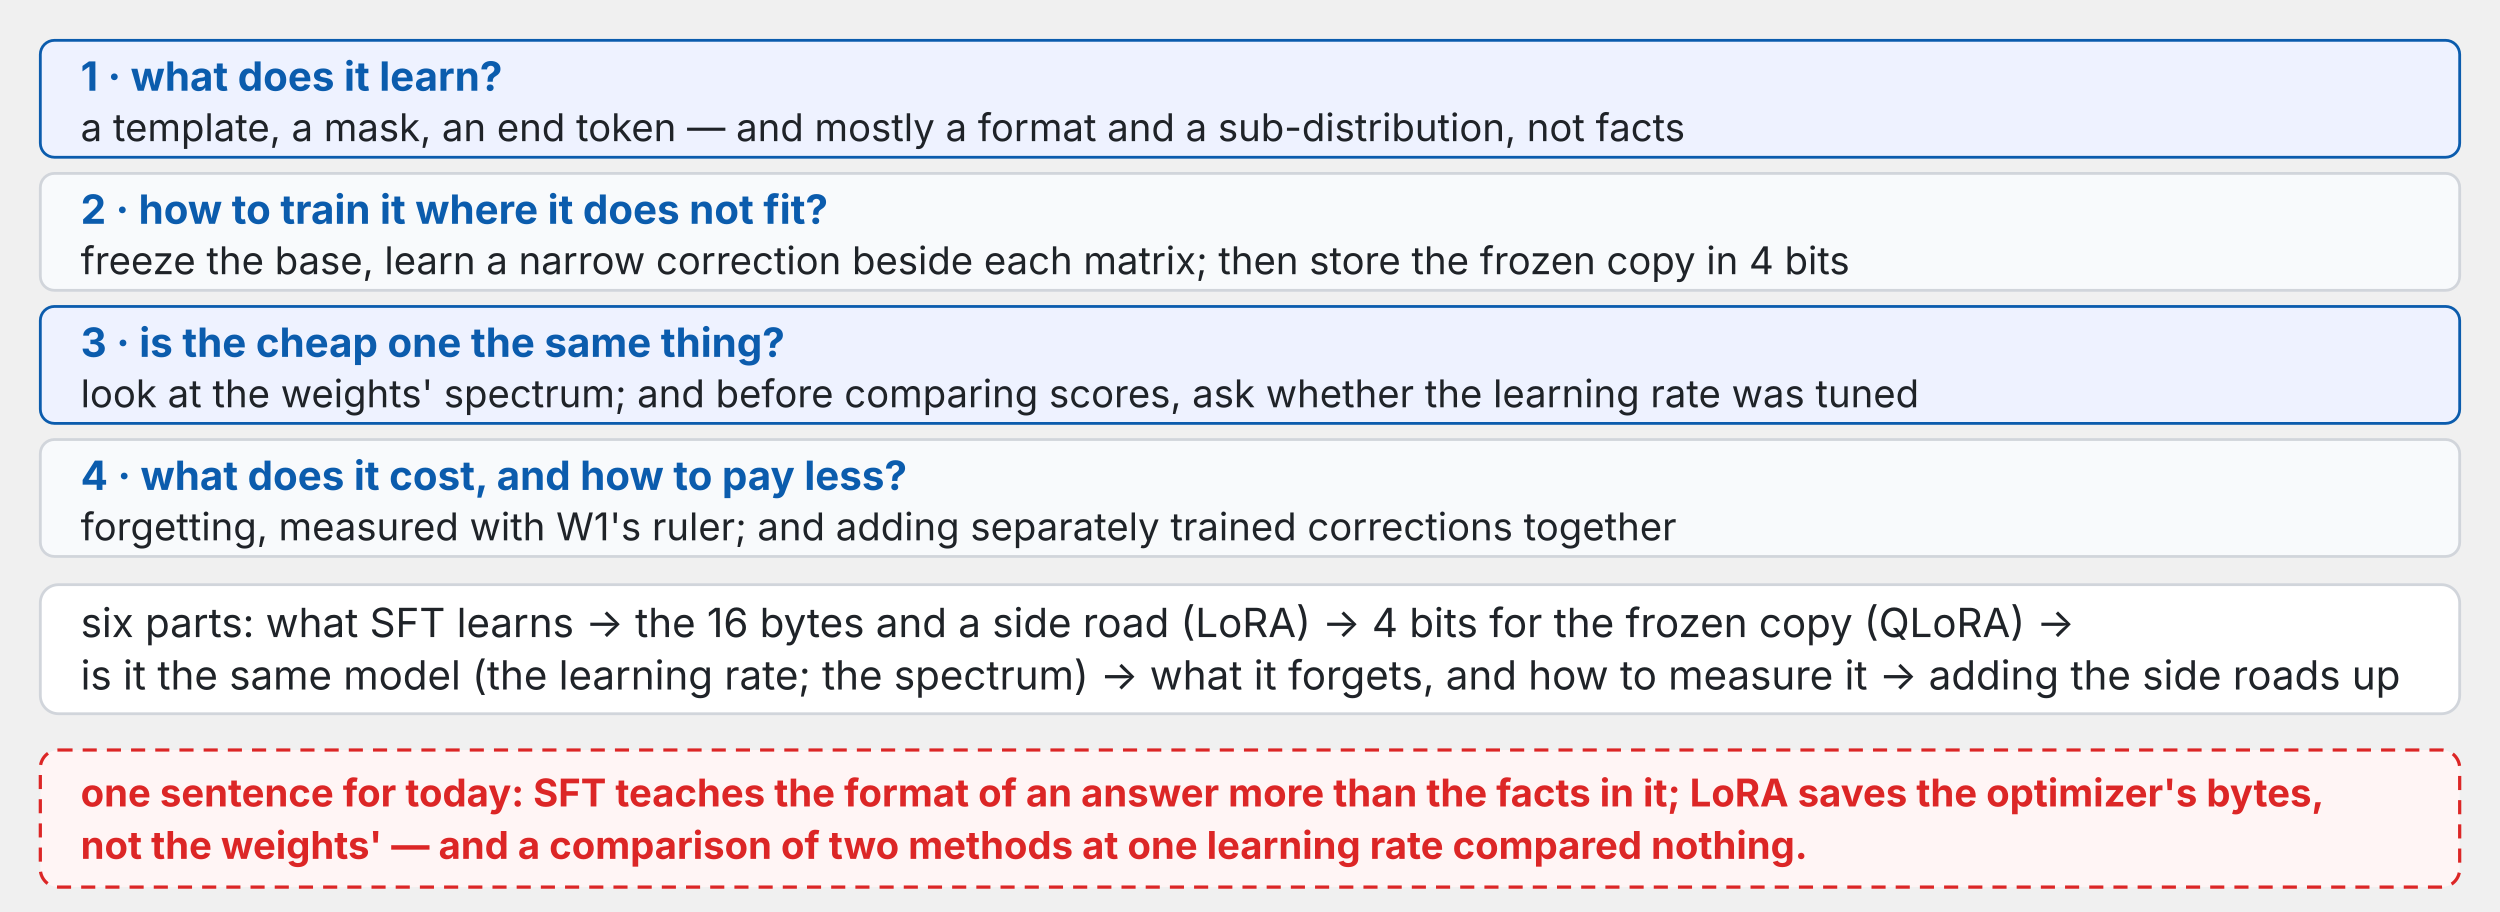
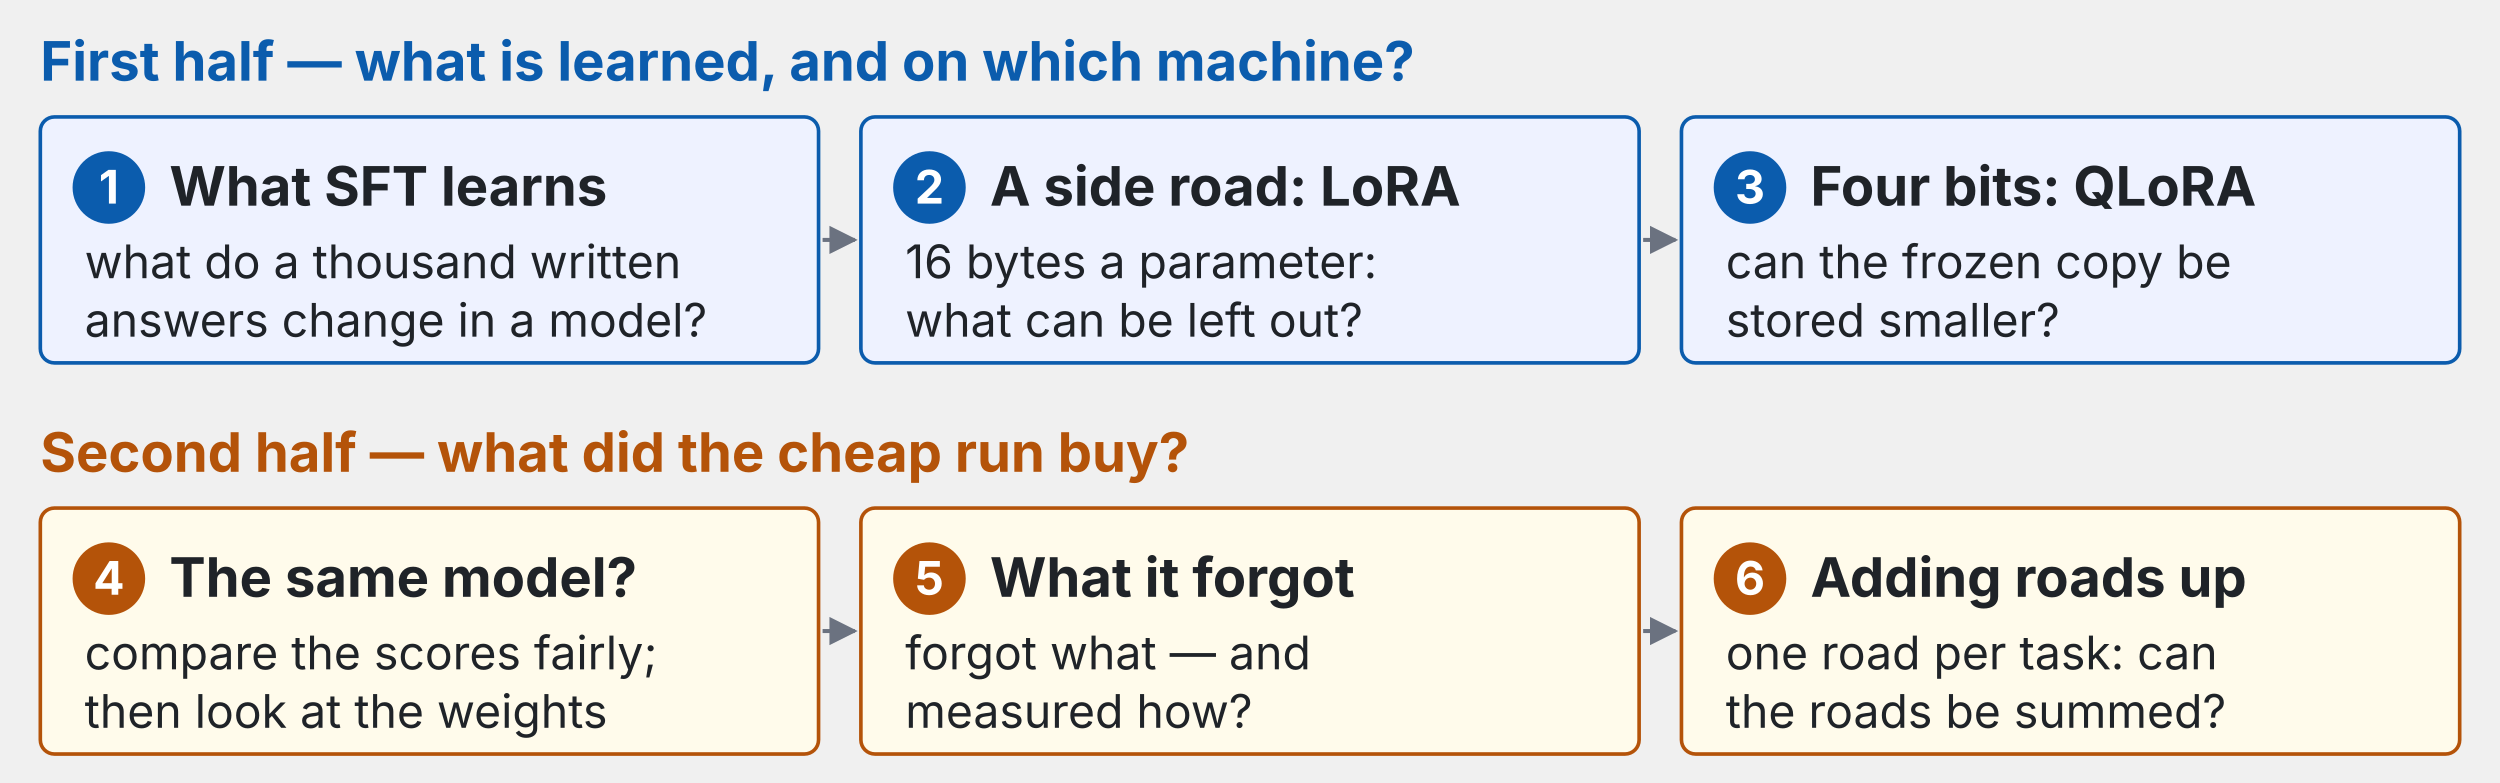
- <svg xmlns="http://www.w3.org/2000/svg" viewBox="0 0 1240 452" width="100%" font-family="-apple-system,BlinkMacSystemFont,Segoe UI,Helvetica Neue,PingFang TC,Noto Sans TC,sans-serif">
+ <svg xmlns="http://www.w3.org/2000/svg" viewBox="0 0 1240 388" width="100%" font-family="-apple-system,BlinkMacSystemFont,Segoe UI,Helvetica Neue,PingFang TC,Noto Sans TC,sans-serif">
  <defs>
    <marker id="ah-problem-map" viewBox="0 0 10 10" refX="9" refY="5" markerWidth="7" markerHeight="7" orient="auto-start-reverse">
      <path d="M0,0 L10,5 L0,10 z" fill="#6b7280" />
    </marker>
  </defs>
-   <rect x="20" y="20" width="1200" height="58" rx="7" fill="#eef2ff" stroke="#0b5cad" stroke-width="1.4" />
-   <text x="40" y="45" font-size="20" fill="#0b5cad" text-anchor="start" font-weight="700">1 · what does it learn?</text>
-   <text x="40" y="70" font-size="19" fill="#1f2328" text-anchor="start" font-weight="400">a template, a mask, an end token — and mostly a format and a sub-distribution, not facts</text>
-   <rect x="20" y="86" width="1200" height="58" rx="7" fill="#f8fafc" stroke="#d1d5db" stroke-width="1.4" />
-   <text x="40" y="111" font-size="20" fill="#0b5cad" text-anchor="start" font-weight="700">2 · how to train it where it does not fit?</text>
-   <text x="40" y="136" font-size="19" fill="#1f2328" text-anchor="start" font-weight="400">freeze the base, learn a narrow correction beside each matrix; then store the frozen copy in 4 bits</text>
-   <rect x="20" y="152" width="1200" height="58" rx="7" fill="#eef2ff" stroke="#0b5cad" stroke-width="1.4" />
-   <text x="40" y="177" font-size="20" fill="#0b5cad" text-anchor="start" font-weight="700">3 · is the cheap one the same thing?</text>
-   <text x="40" y="202" font-size="19" fill="#1f2328" text-anchor="start" font-weight="400">look at the weights' spectrum; and before comparing scores, ask whether the learning rate was tuned</text>
-   <rect x="20" y="218" width="1200" height="58" rx="7" fill="#f8fafc" stroke="#d1d5db" stroke-width="1.4" />
-   <text x="40" y="243" font-size="20" fill="#0b5cad" text-anchor="start" font-weight="700">4 · what does it cost, and how to pay less?</text>
-   <text x="40" y="268" font-size="19" fill="#1f2328" text-anchor="start" font-weight="400">forgetting, measured with W1's ruler; and adding separately trained corrections together</text>
+   <text x="20" y="40" font-size="27" fill="#0b5cad" text-anchor="start" font-weight="700">First half — what is learned, and on which machine?</text>
  <g class="fragment" data-fragment-index="1">
-     <rect x="20" y="290" width="1200" height="64" rx="9" fill="#fff" stroke="#d1d5db" stroke-width="1.4" />
-     <text x="40" y="316" font-size="20" fill="#1f2328" text-anchor="start" font-weight="400">six parts: what SFT learns → the 16 bytes and a side road (LoRA) → 4 bits for the frozen copy (QLoRA) →</text>
-     <text x="40" y="342" font-size="20" fill="#1f2328" text-anchor="start" font-weight="400">is it the same model (the learning rate; the spectrum) → what it forgets, and how to measure it → adding the side roads up</text>
+     <rect x="20" y="58" width="386" height="122" rx="7" fill="#eef2ff" stroke="#0b5cad" stroke-width="1.8" />
+     <circle cx="54" cy="93" r="18" fill="#0b5cad" />
+     <text x="54" y="101" font-size="23" fill="#fff" text-anchor="middle" font-weight="700">1</text>
+     <text x="84" y="102" font-size="27" fill="#1f2328" text-anchor="start" font-weight="700">What SFT learns</text>
+     <text x="42" y="138" font-size="23" fill="#1f2328" text-anchor="start" font-weight="400">what do a thousand written</text>
+     <text x="42" y="167" font-size="23" fill="#1f2328" text-anchor="start" font-weight="400">answers change in a model?</text>
+     <line x1="408" y1="119" x2="424" y2="119" stroke="#6b7280" stroke-width="2" marker-end="url(#ah-problem-map)" />
+     <rect x="427" y="58" width="386" height="122" rx="7" fill="#eef2ff" stroke="#0b5cad" stroke-width="1.8" />
+     <circle cx="461" cy="93" r="18" fill="#0b5cad" />
+     <text x="461" y="101" font-size="23" fill="#fff" text-anchor="middle" font-weight="700">2</text>
+     <text x="491" y="102" font-size="27" fill="#1f2328" text-anchor="start" font-weight="700">A side road: LoRA</text>
+     <text x="449" y="138" font-size="23" fill="#1f2328" text-anchor="start" font-weight="400">16 bytes a parameter:</text>
+     <text x="449" y="167" font-size="23" fill="#1f2328" text-anchor="start" font-weight="400">what can be left out?</text>
+     <line x1="815" y1="119" x2="831" y2="119" stroke="#6b7280" stroke-width="2" marker-end="url(#ah-problem-map)" />
+     <rect x="834" y="58" width="386" height="122" rx="7" fill="#eef2ff" stroke="#0b5cad" stroke-width="1.8" />
+     <circle cx="868" cy="93" r="18" fill="#0b5cad" />
+     <text x="868" y="101" font-size="23" fill="#fff" text-anchor="middle" font-weight="700">3</text>
+     <text x="898" y="102" font-size="27" fill="#1f2328" text-anchor="start" font-weight="700">Four bits: QLoRA</text>
+     <text x="856" y="138" font-size="23" fill="#1f2328" text-anchor="start" font-weight="400">can the frozen copy be</text>
+     <text x="856" y="167" font-size="23" fill="#1f2328" text-anchor="start" font-weight="400">stored smaller?</text>
  </g>
+   <text x="20" y="234" font-size="27" fill="#b45309" text-anchor="start" font-weight="700">Second half — what did the cheap run buy?</text>
  <g class="fragment" data-fragment-index="2">
-     <rect x="20" y="372" width="1200" height="68" rx="9" fill="#fff5f5" stroke="#dc2626" stroke-width="1.6" stroke-dasharray="7 5" />
-     <text x="40" y="400" font-size="19" fill="#dc2626" text-anchor="start" font-weight="700">one sentence for today: SFT teaches the format of an answer more than the facts in it; LoRA saves the optimizer's bytes,</text>
-     <text x="40" y="426" font-size="19" fill="#dc2626" text-anchor="start" font-weight="700">not the weights' — and a comparison of two methods at one learning rate compared nothing.</text>
+     <rect x="20" y="252" width="386" height="122" rx="7" fill="#fffbeb" stroke="#b45309" stroke-width="1.8" />
+     <circle cx="54" cy="287" r="18" fill="#b45309" />
+     <text x="54" y="295" font-size="23" fill="#fff" text-anchor="middle" font-weight="700">4</text>
+     <text x="84" y="296" font-size="27" fill="#1f2328" text-anchor="start" font-weight="700">The same model?</text>
+     <text x="42" y="332" font-size="23" fill="#1f2328" text-anchor="start" font-weight="400">compare the scores fairly;</text>
+     <text x="42" y="361" font-size="23" fill="#1f2328" text-anchor="start" font-weight="400">then look at the weights</text>
+     <line x1="408" y1="313" x2="424" y2="313" stroke="#6b7280" stroke-width="2" marker-end="url(#ah-problem-map)" />
+     <rect x="427" y="252" width="386" height="122" rx="7" fill="#fffbeb" stroke="#b45309" stroke-width="1.8" />
+     <circle cx="461" cy="287" r="18" fill="#b45309" />
+     <text x="461" y="295" font-size="23" fill="#fff" text-anchor="middle" font-weight="700">5</text>
+     <text x="491" y="296" font-size="27" fill="#1f2328" text-anchor="start" font-weight="700">What it forgot</text>
+     <text x="449" y="332" font-size="23" fill="#1f2328" text-anchor="start" font-weight="400">forgot what — and</text>
+     <text x="449" y="361" font-size="23" fill="#1f2328" text-anchor="start" font-weight="400">measured how?</text>
+     <line x1="815" y1="313" x2="831" y2="313" stroke="#6b7280" stroke-width="2" marker-end="url(#ah-problem-map)" />
+     <rect x="834" y="252" width="386" height="122" rx="7" fill="#fffbeb" stroke="#b45309" stroke-width="1.8" />
+     <circle cx="868" cy="287" r="18" fill="#b45309" />
+     <text x="868" y="295" font-size="23" fill="#fff" text-anchor="middle" font-weight="700">6</text>
+     <text x="898" y="296" font-size="27" fill="#1f2328" text-anchor="start" font-weight="700">Adding roads up</text>
+     <text x="856" y="332" font-size="23" fill="#1f2328" text-anchor="start" font-weight="400">one road per task: can</text>
+     <text x="856" y="361" font-size="23" fill="#1f2328" text-anchor="start" font-weight="400">the roads be summed?</text>
  </g>
</svg>
